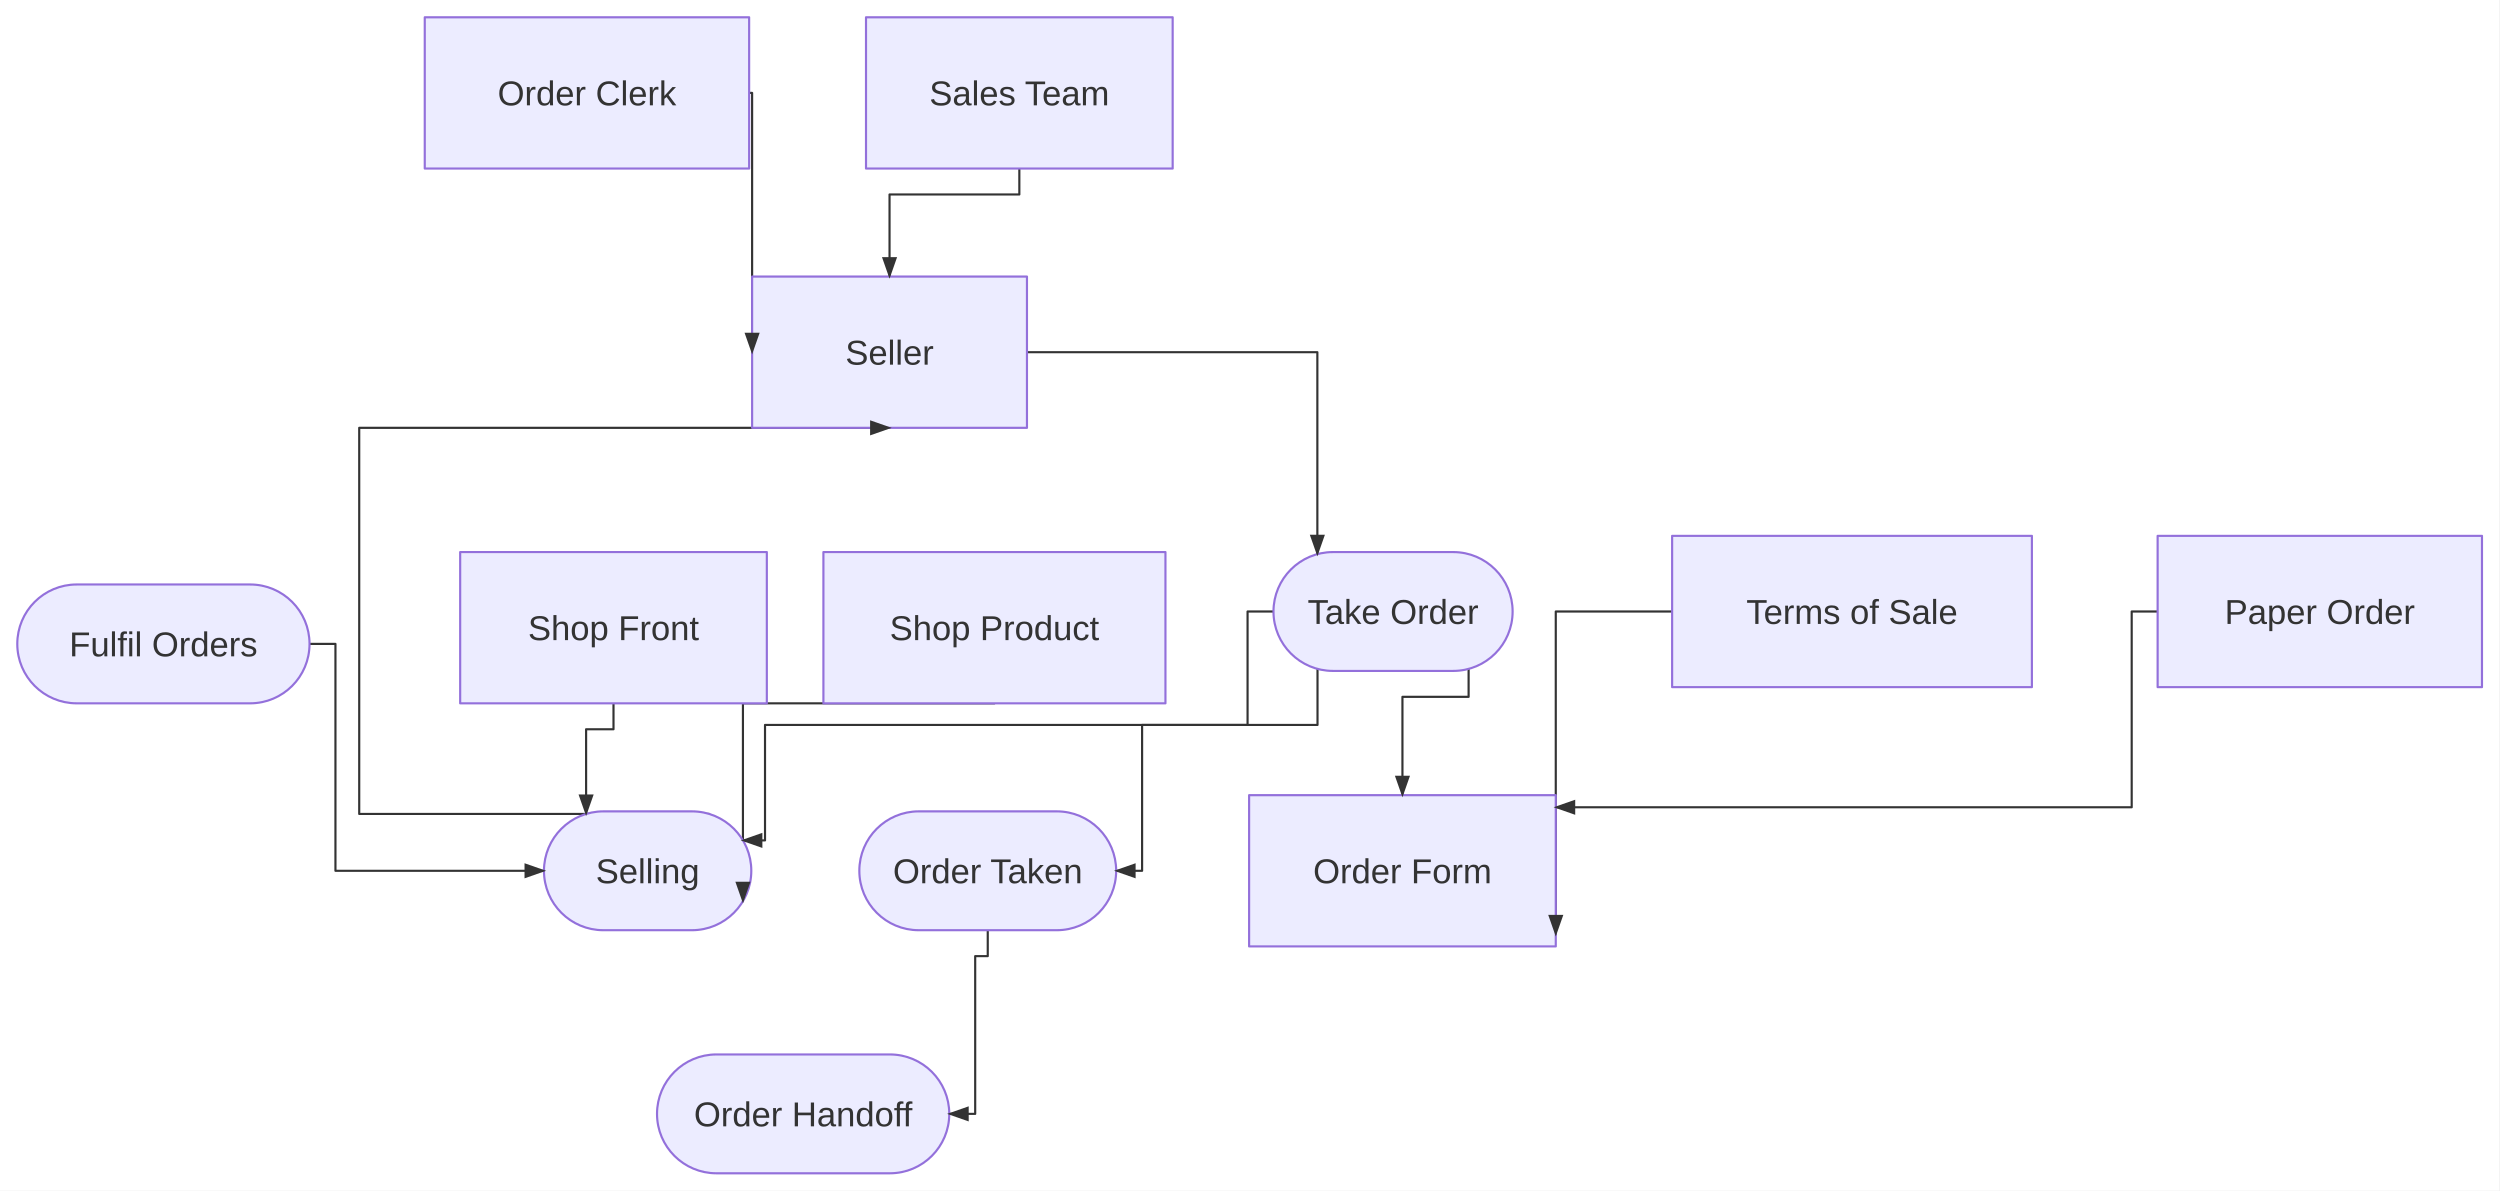
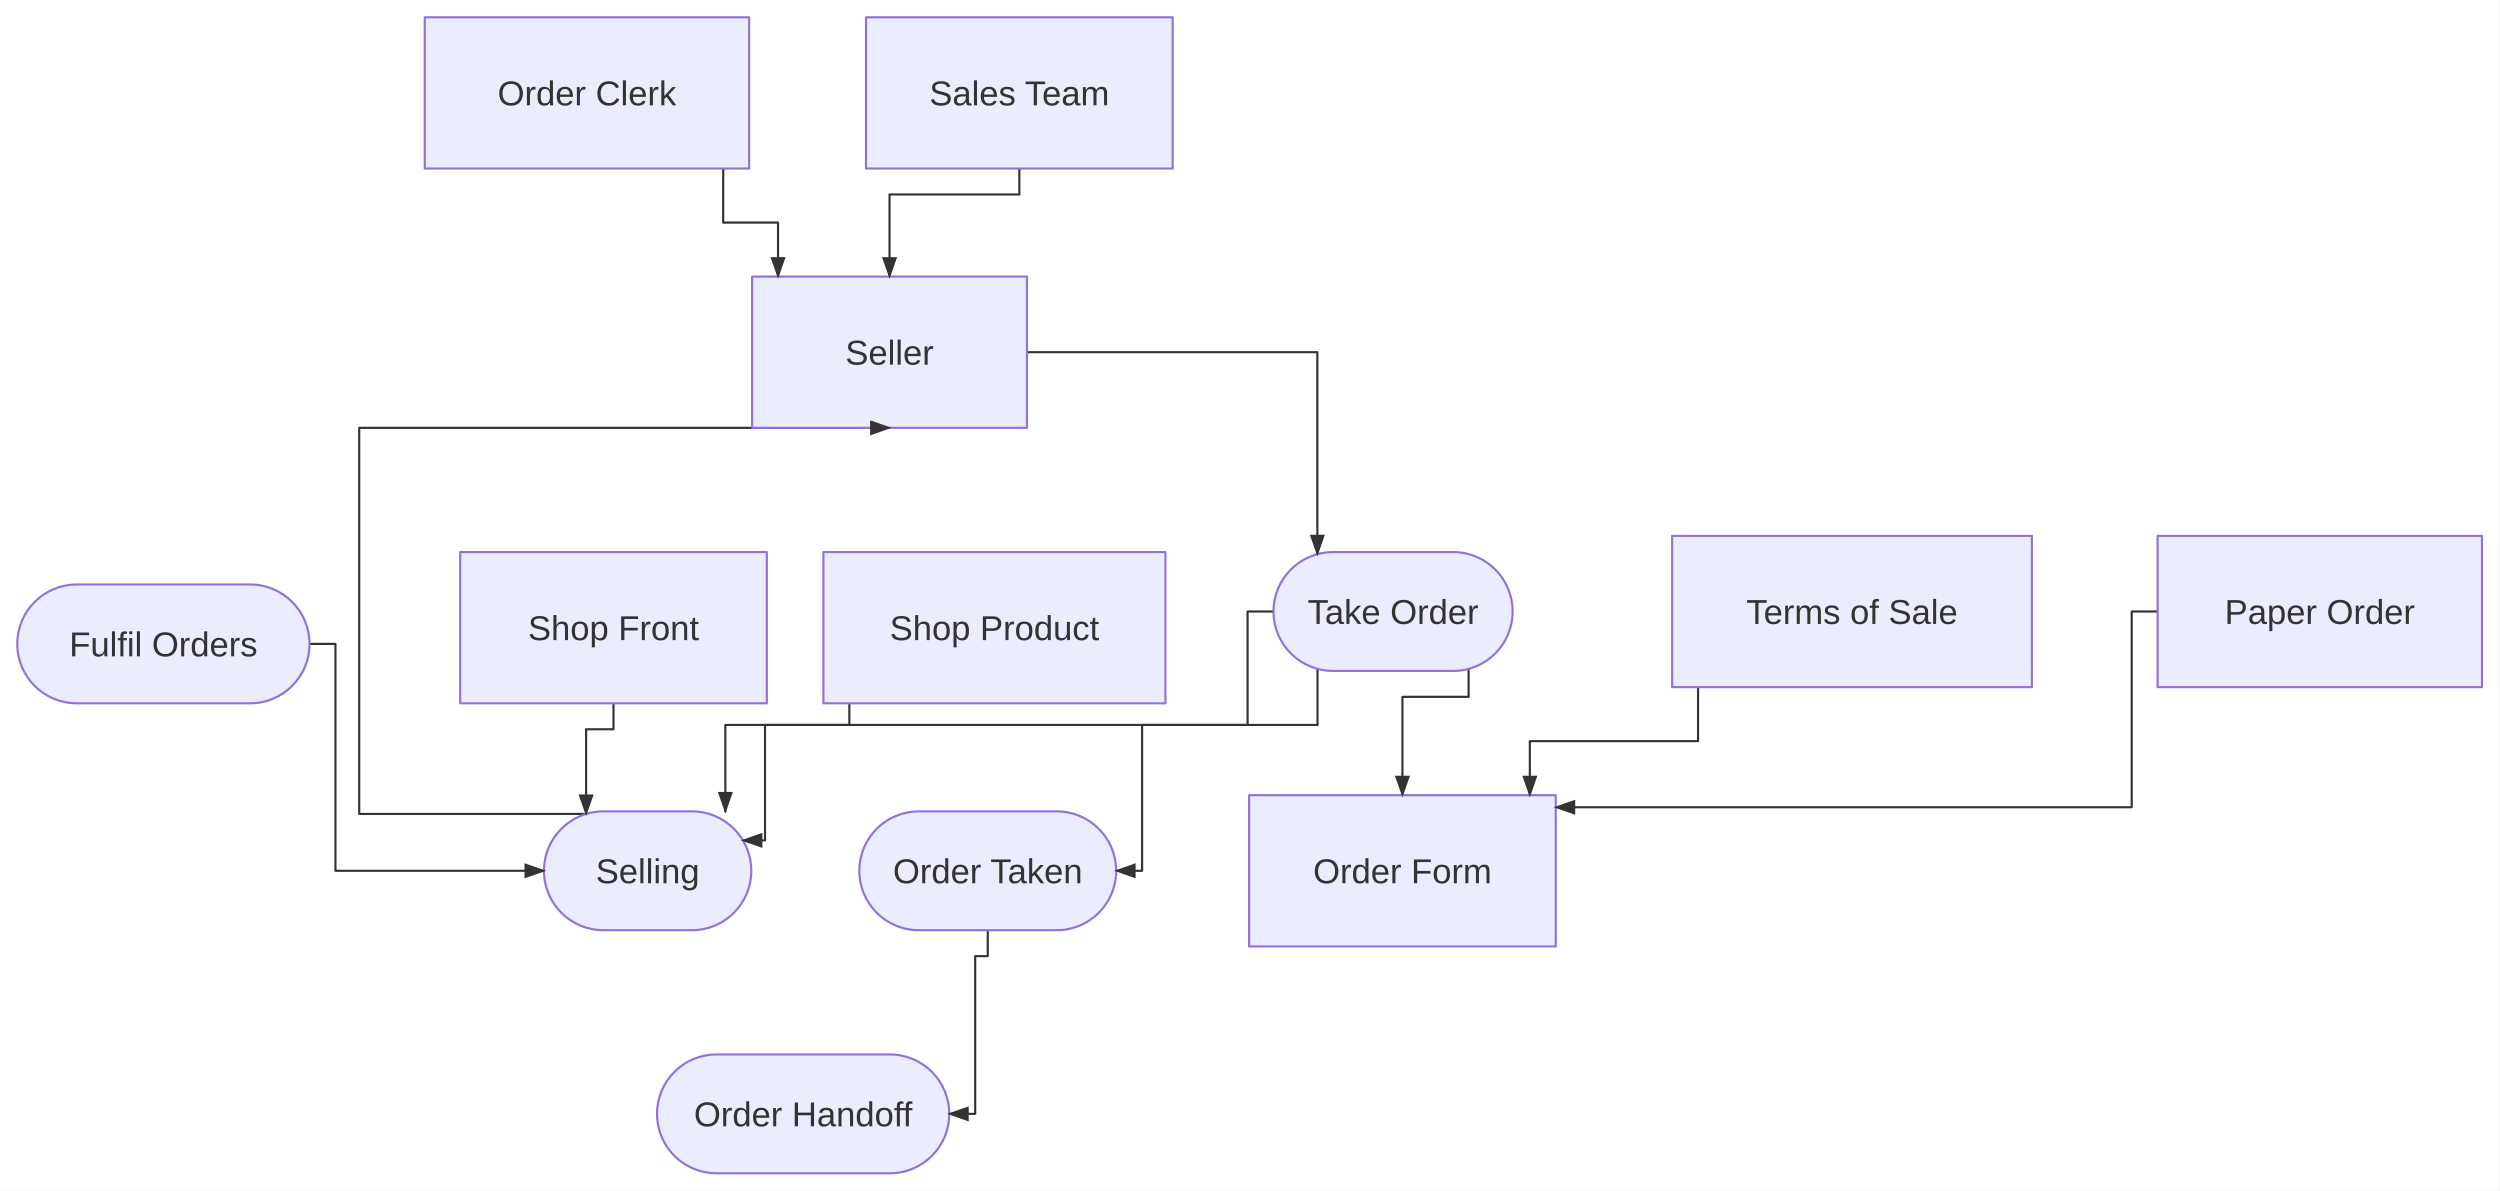
<svg xmlns="http://www.w3.org/2000/svg" width="1157" height="551" viewBox="0 0 1157 551">
  <rect x="0" y="0" width="1156.661" height="551" fill="white" />
-   <path d="M346.695,43L348.078,43L348.078,163" fill="none" stroke="#333333" stroke-width="1" stroke-linejoin="round" stroke-linecap="round" data-edge-source="clerk" data-edge-target="seller" />
+   <path d="M334.695,78L334.695,103L360.078,103L360.078,128" fill="none" stroke="#333333" stroke-width="1" stroke-linejoin="round" stroke-linecap="round" data-edge-source="clerk" data-edge-target="seller" />
  <path d="M471.751,78L471.751,90L411.678,90L411.678,128" fill="none" stroke="#333333" stroke-width="1" stroke-linejoin="round" stroke-linecap="round" data-edge-source="salesTeam" data-edge-target="seller" />
  <path d="M475.278,163L609.672,163L609.672,256.46" fill="none" stroke="#333333" stroke-width="1" stroke-linejoin="round" stroke-linecap="round" data-edge-source="seller" data-edge-target="takeOrder" />
  <path d="M609.745,309.56L609.745,335.5L354.049,335.5L354.049,388.932L343.829,388.932" fill="none" stroke="#333333" stroke-width="1" stroke-linejoin="round" stroke-linecap="round" data-edge-source="takeOrder" data-edge-target="selling" />
  <path d="M143.246,298L155.246,298L155.246,403L251.75,403" fill="none" stroke="#333333" stroke-width="1" stroke-linejoin="round" stroke-linecap="round" data-edge-source="fulfil" data-edge-target="selling" />
  <path d="M283.927,325.5L283.927,337.5L271.25,337.5L271.25,376.689" fill="none" stroke="#333333" stroke-width="1" stroke-linejoin="round" stroke-linecap="round" data-edge-source="shopFront" data-edge-target="selling" />
  <path d="M328.2,376.689L166.246,376.689L166.246,198L411.678,198" fill="none" stroke="#333333" stroke-width="1" stroke-linejoin="round" stroke-linecap="round" data-edge-source="selling" data-edge-target="seller" />
  <path d="M589.374,283L577.374,283L577.374,335.5L528.562,335.5L528.562,403L516.562,403" fill="none" stroke="#333333" stroke-width="1" stroke-linejoin="round" stroke-linecap="round" data-edge-source="takeOrder" data-edge-target="orderTaken" />
  <path d="M457.131,430.5L457.131,442.5L451.318,442.5L451.318,515.5L439.318,515.5" fill="none" stroke="#333333" stroke-width="1" stroke-linejoin="round" stroke-linecap="round" data-edge-source="orderTaken" data-edge-target="handoff" />
  <path d="M679.673,309.56L679.673,322.5L649.051,322.5L649.051,368" fill="none" stroke="#333333" stroke-width="1" stroke-linejoin="round" stroke-linecap="round" data-edge-source="takeOrder" data-edge-target="orderForm" />
-   <path d="M773.861,283L720.011,283L720.011,432.4" fill="none" stroke="#333333" stroke-width="1" stroke-linejoin="round" stroke-linecap="round" data-edge-source="terms" data-edge-target="orderForm" />
+   <path d="M785.861,318L785.861,343L708.011,343L708.011,368" fill="none" stroke="#333333" stroke-width="1" stroke-linejoin="round" stroke-linecap="round" data-edge-source="terms" data-edge-target="orderForm" />
  <path d="M998.549,283L986.549,283L986.549,373.6L720.011,373.6" fill="none" stroke="#333333" stroke-width="1" stroke-linejoin="round" stroke-linecap="round" data-edge-source="paperOrder" data-edge-target="orderForm" />
-   <path d="M460.222,325.5L343.829,325.5L343.829,417.068" fill="none" stroke="#333333" stroke-width="1" stroke-linejoin="round" stroke-linecap="round" data-edge-source="shopOffer" data-edge-target="selling" />
+   <path d="M393.07,325.5L393.07,335.5L335.7,335.5L335.7,375.5" fill="none" stroke="#333333" stroke-width="1" stroke-linejoin="round" stroke-linecap="round" data-edge-source="shopOffer" data-edge-target="selling" />
  <path d="M196.58,8 H346.7 V78 H196.58 Z" fill="#ECECFF" stroke="#9370DB" stroke-width="1" stroke-linejoin="round" stroke-linecap="round" />
  <path d="M400.79,8 H542.71 V78 H400.79 Z" fill="#ECECFF" stroke="#9370DB" stroke-width="1" stroke-linejoin="round" stroke-linecap="round" />
  <path d="M348.08,128 H475.28 V198 H348.08 Z" fill="#ECECFF" stroke="#9370DB" stroke-width="1" stroke-linejoin="round" stroke-linecap="round" />
  <path d="M998.55,248 H1148.66 V318 H998.55 Z" fill="#ECECFF" stroke="#9370DB" stroke-width="1" stroke-linejoin="round" stroke-linecap="round" />
  <path d="M616.87,255.5 H672.54 A27.5,27.5 0 0 1 672.54,310.5 H616.87 A27.5,27.5 0 0 1 616.87,255.5 Z" fill="#ECECFF" stroke="#9370DB" stroke-width="1" stroke-linejoin="round" stroke-linecap="round" />
  <path d="M773.86,248 H940.36 V318 H773.86 Z" fill="#ECECFF" stroke="#9370DB" stroke-width="1" stroke-linejoin="round" stroke-linecap="round" />
  <path d="M212.97,255.5 H354.89 V325.5 H212.97 Z" fill="#ECECFF" stroke="#9370DB" stroke-width="1" stroke-linejoin="round" stroke-linecap="round" />
  <path d="M381.07,255.5 H539.37 V325.5 H381.07 Z" fill="#ECECFF" stroke="#9370DB" stroke-width="1" stroke-linejoin="round" stroke-linecap="round" />
  <path d="M35.5,270.5 H115.75 A27.5,27.5 0 0 1 115.75,325.5 H35.5 A27.5,27.5 0 0 1 35.5,270.5 Z" fill="#ECECFF" stroke="#9370DB" stroke-width="1" stroke-linejoin="round" stroke-linecap="round" />
  <path d="M578.09,368 H720.01 V438 H578.09 Z" fill="#ECECFF" stroke="#9370DB" stroke-width="1" stroke-linejoin="round" stroke-linecap="round" />
  <path d="M425.2,375.5 H489.06 A27.5,27.5 0 0 1 489.06,430.5 H425.2 A27.5,27.5 0 0 1 425.2,375.5 Z" fill="#ECECFF" stroke="#9370DB" stroke-width="1" stroke-linejoin="round" stroke-linecap="round" />
  <path d="M279.25,375.5 H320.2 A27.5,27.5 0 0 1 320.2,430.5 H279.25 A27.5,27.5 0 0 1 279.25,375.5 Z" fill="#ECECFF" stroke="#9370DB" stroke-width="1" stroke-linejoin="round" stroke-linecap="round" />
  <path d="M331.57,488 H411.82 A27.5,27.5 0 0 1 411.82,543 H331.57 A27.5,27.5 0 0 1 331.57,488 Z" fill="#ECECFF" stroke="#9370DB" stroke-width="1" stroke-linejoin="round" stroke-linecap="round" />
-   <polygon points="348.078,164 344.578,154 351.578,154" fill="#333333" stroke="none" />
+   <polygon points="360.078,129 356.578,119 363.578,119" fill="#333333" stroke="none" />
  <polygon points="411.678,129 408.178,119 415.178,119" fill="#333333" stroke="none" />
  <polygon points="609.672,257.46 606.172,247.46 613.172,247.46" fill="#333333" stroke="none" />
  <polygon points="342.829,388.932 352.829,385.432 352.829,392.432" fill="#333333" stroke="none" />
  <polygon points="252.75,403 242.75,406.5 242.75,399.5" fill="#333333" stroke="none" />
  <polygon points="271.25,377.689 267.75,367.689 274.75,367.689" fill="#333333" stroke="none" />
  <polygon points="412.678,198 402.678,201.5 402.678,194.5" fill="#333333" stroke="none" />
  <polygon points="515.562,403 525.562,399.5 525.562,406.5" fill="#333333" stroke="none" />
  <polygon points="438.318,515.5 448.318,512 448.318,519" fill="#333333" stroke="none" />
  <polygon points="649.051,369 645.551,359 652.551,359" fill="#333333" stroke="none" />
-   <polygon points="720.011,433.4 716.511,423.4 723.511,423.4" fill="#333333" stroke="none" />
+   <polygon points="708.011,369 704.511,359 711.511,359" fill="#333333" stroke="none" />
  <polygon points="719.011,373.6 729.011,370.1 729.011,377.1" fill="#333333" stroke="none" />
-   <polygon points="343.829,418.068 340.329,408.068 347.329,408.068" fill="#333333" stroke="none" />
+   <polygon points="335.7,376.5 332.2,366.5 339.2,366.5" fill="#333333" stroke="none" />
  <text x="271.639" y="48.76" text-anchor="middle" fill="#333" font-family="&quot;trebuchet ms&quot;, verdana, arial, sans-serif" font-size="16" font-weight="normal">Order Clerk</text>
  <text x="471.751" y="48.76" text-anchor="middle" fill="#333" font-family="&quot;trebuchet ms&quot;, verdana, arial, sans-serif" font-size="16" font-weight="normal">Sales Team</text>
  <text x="411.678" y="168.76" text-anchor="middle" fill="#333" font-family="&quot;trebuchet ms&quot;, verdana, arial, sans-serif" font-size="16" font-weight="normal">Seller</text>
  <text x="1073.605" y="288.76" text-anchor="middle" fill="#333" font-family="&quot;trebuchet ms&quot;, verdana, arial, sans-serif" font-size="16" font-weight="normal">Paper Order</text>
  <text x="644.709" y="288.76" text-anchor="middle" fill="#333" font-family="&quot;trebuchet ms&quot;, verdana, arial, sans-serif" font-size="16" font-weight="normal">Take Order</text>
  <text x="857.109" y="288.76" text-anchor="middle" fill="#333" font-family="&quot;trebuchet ms&quot;, verdana, arial, sans-serif" font-size="16" font-weight="normal">Terms of Sale</text>
  <text x="283.927" y="296.26" text-anchor="middle" fill="#333" font-family="&quot;trebuchet ms&quot;, verdana, arial, sans-serif" font-size="16" font-weight="normal">Shop Front</text>
  <text x="460.222" y="296.26" text-anchor="middle" fill="#333" font-family="&quot;trebuchet ms&quot;, verdana, arial, sans-serif" font-size="16" font-weight="normal">Shop Product</text>
  <text x="75.623" y="303.76" text-anchor="middle" fill="#333" font-family="&quot;trebuchet ms&quot;, verdana, arial, sans-serif" font-size="16" font-weight="normal">Fulfil Orders</text>
  <text x="649.051" y="408.76" text-anchor="middle" fill="#333" font-family="&quot;trebuchet ms&quot;, verdana, arial, sans-serif" font-size="16" font-weight="normal">Order Form</text>
  <text x="457.131" y="408.76" text-anchor="middle" fill="#333" font-family="&quot;trebuchet ms&quot;, verdana, arial, sans-serif" font-size="16" font-weight="normal">Order Taken</text>
  <text x="299.725" y="408.76" text-anchor="middle" fill="#333" font-family="&quot;trebuchet ms&quot;, verdana, arial, sans-serif" font-size="16" font-weight="normal">Selling</text>
  <text x="371.695" y="521.26" text-anchor="middle" fill="#333" font-family="&quot;trebuchet ms&quot;, verdana, arial, sans-serif" font-size="16" font-weight="normal">Order Handoff</text>
</svg>
